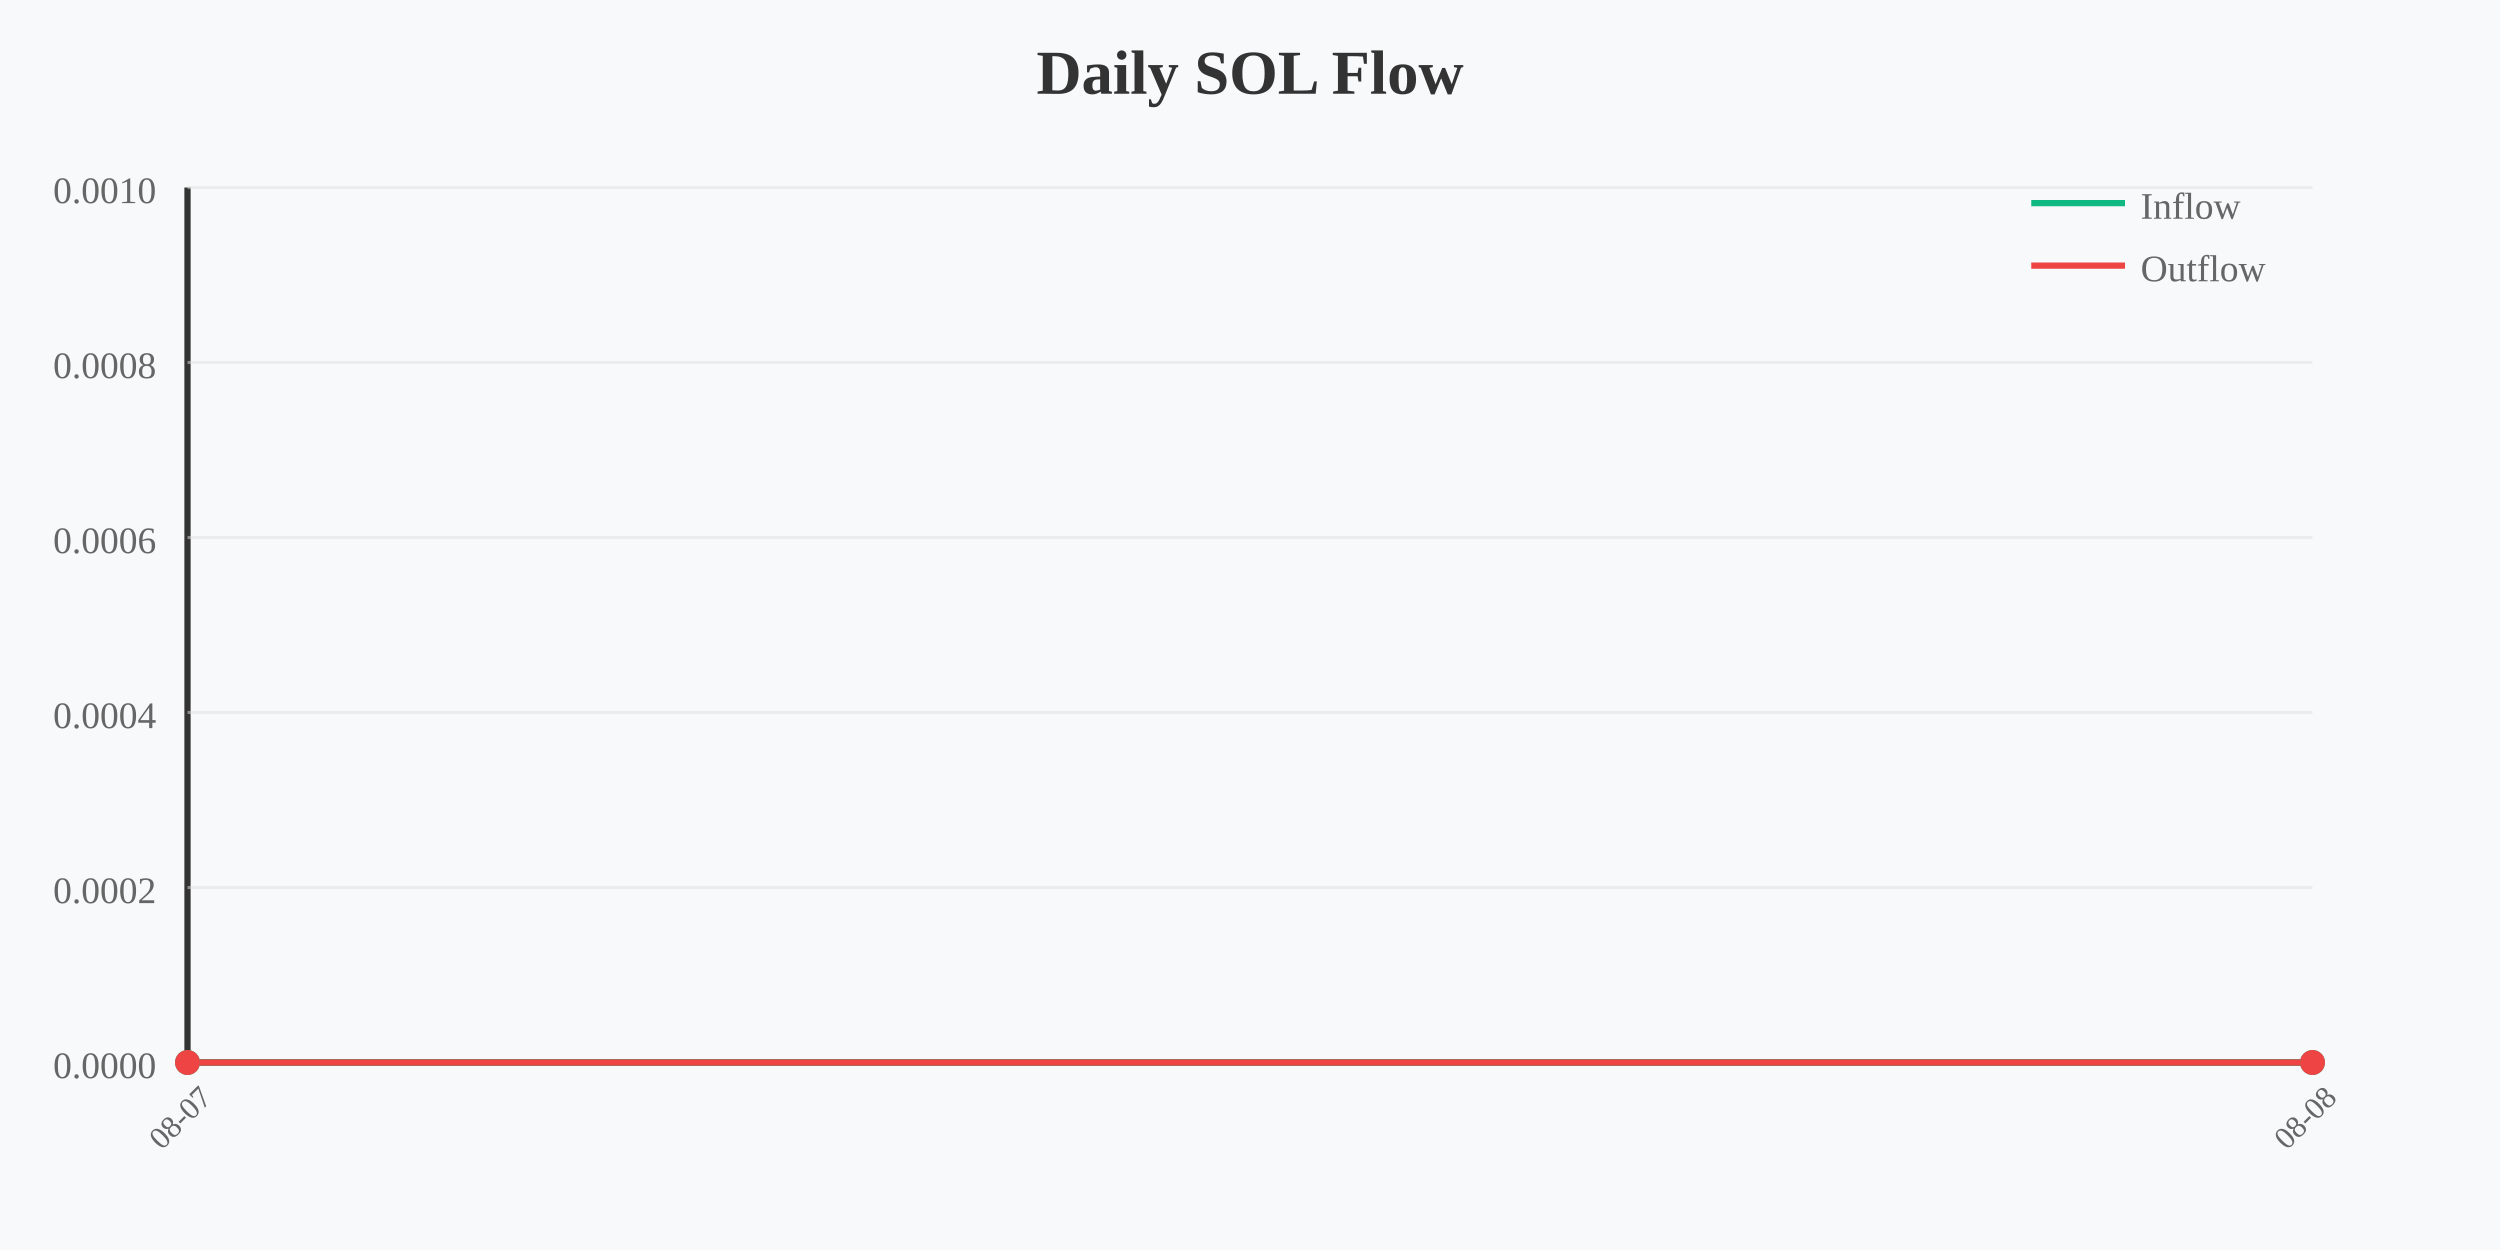
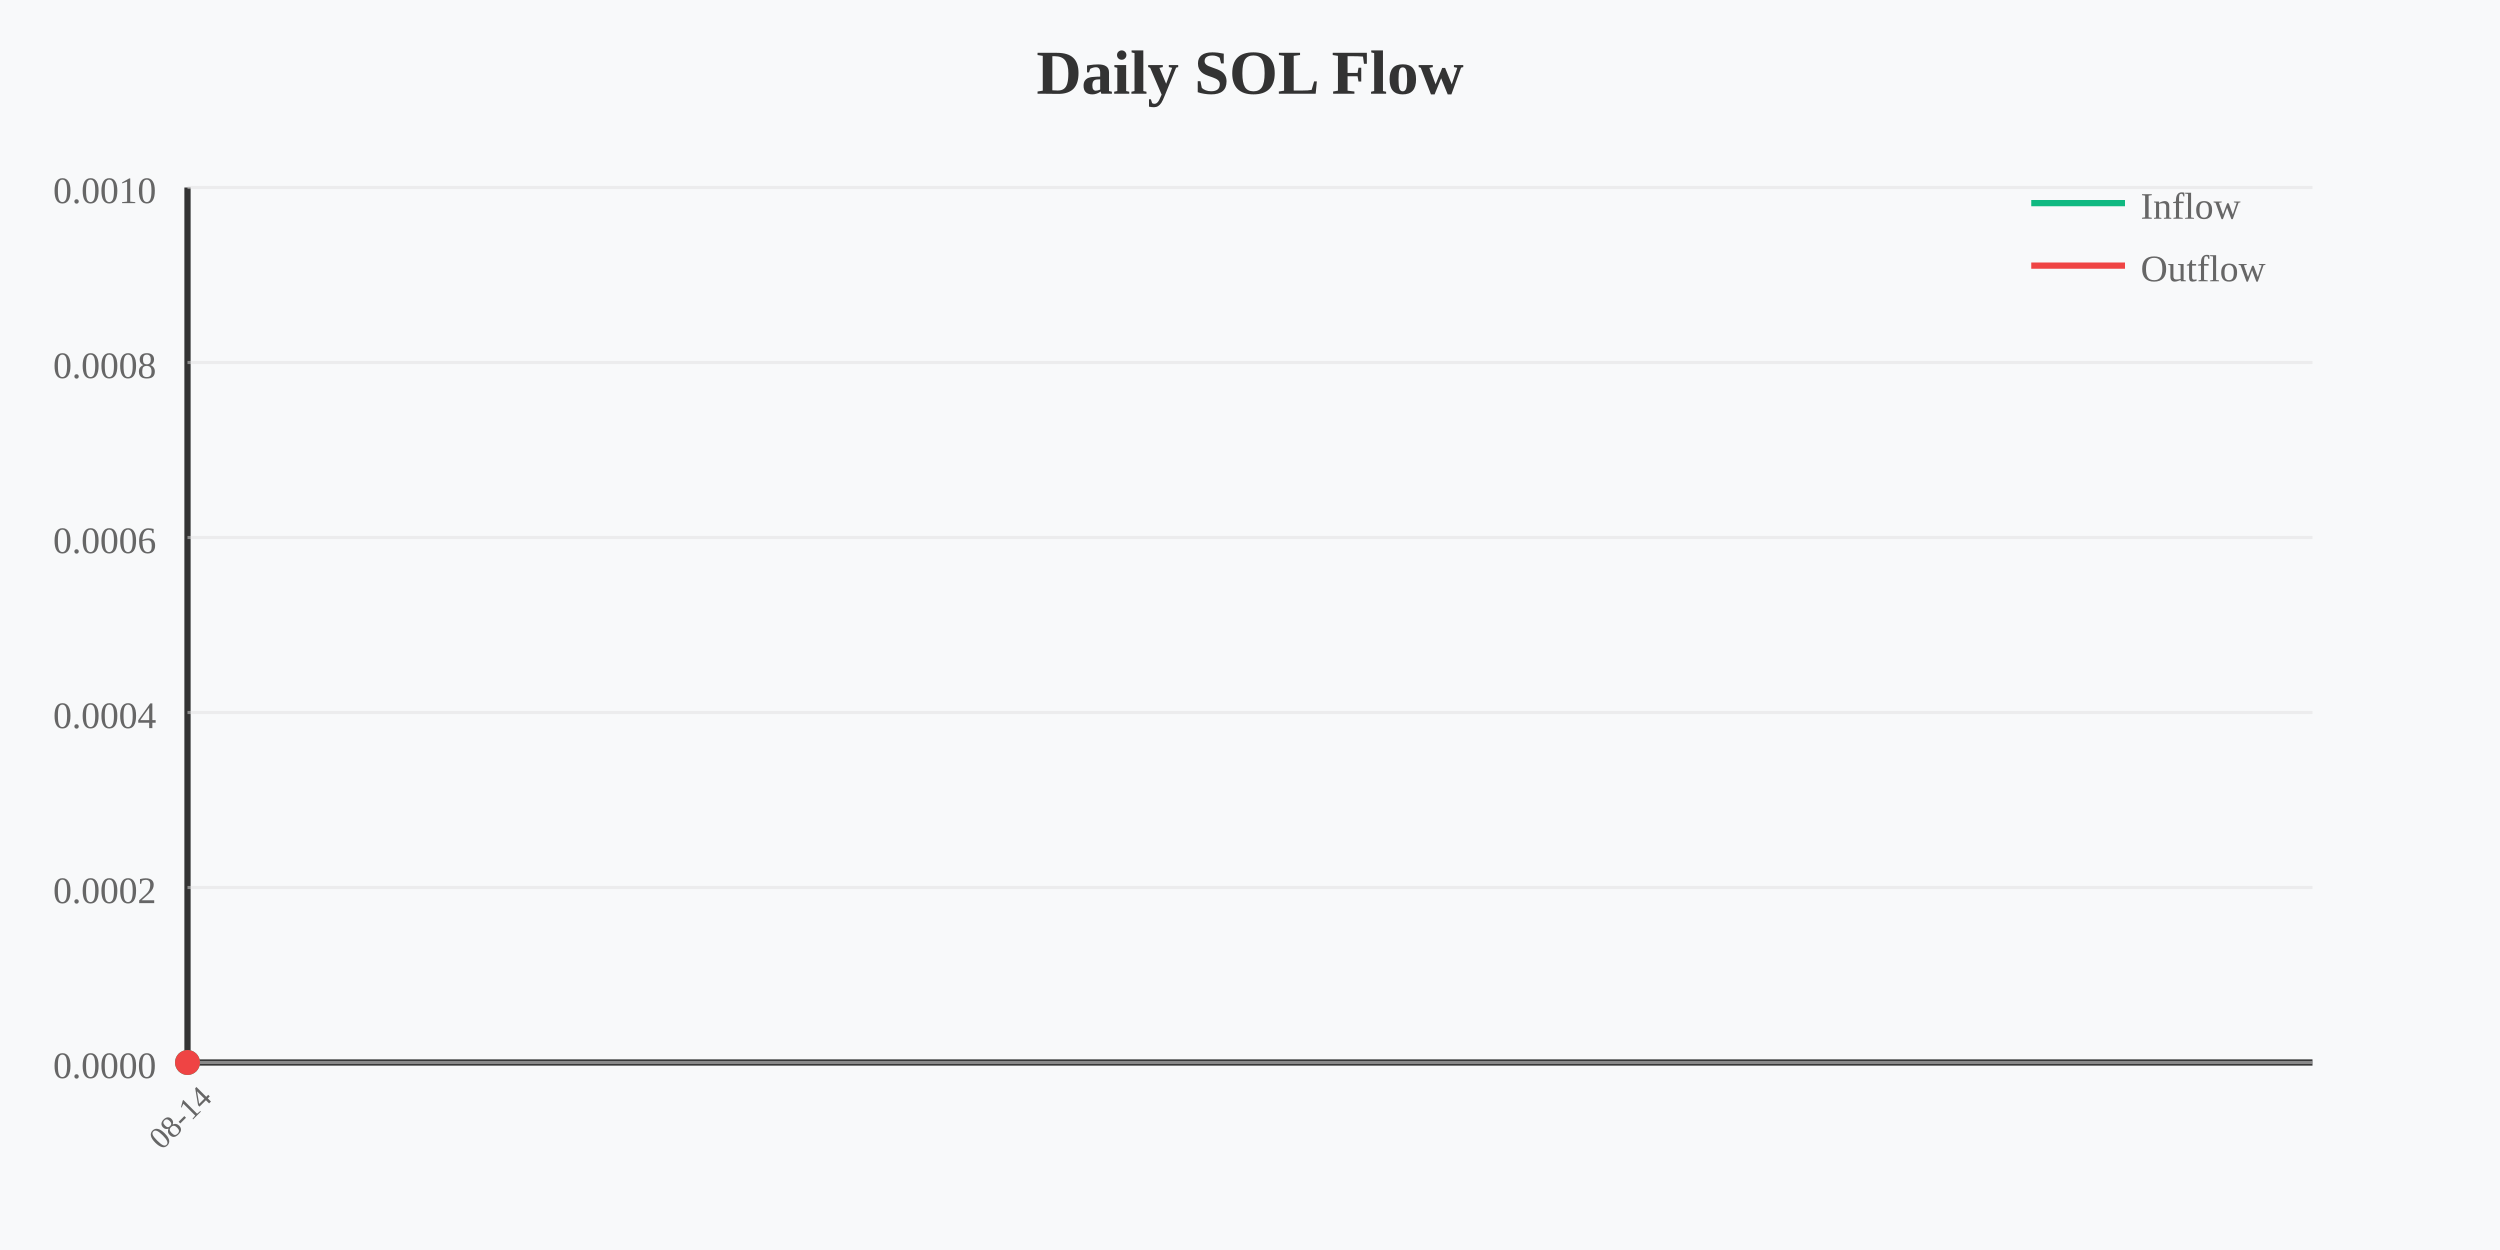
<svg xmlns="http://www.w3.org/2000/svg" width="800" height="400" viewBox="0 0 800 400">
  <rect width="800" height="400" fill="#f8f9fa" />
  <text x="400" y="30" text-anchor="middle" font-size="20" font-weight="bold" fill="#333">Daily SOL Flow</text>
  <line x1="60" y1="60" x2="60" y2="340" stroke="#333" stroke-width="2" />
  <line x1="60" y1="340" x2="740" y2="340" stroke="#333" stroke-width="2" />
  <text x="50" y="65" text-anchor="end" font-size="12" fill="#666">0.0010</text>
  <line x1="60" y1="60" x2="740" y2="60" stroke="#e0e0e0" stroke-width="1" opacity="0.5" />
  <text x="50" y="121" text-anchor="end" font-size="12" fill="#666">0.0008</text>
  <line x1="60" y1="116" x2="740" y2="116" stroke="#e0e0e0" stroke-width="1" opacity="0.5" />
  <text x="50" y="177" text-anchor="end" font-size="12" fill="#666">0.0006</text>
  <line x1="60" y1="172" x2="740" y2="172" stroke="#e0e0e0" stroke-width="1" opacity="0.5" />
  <text x="50" y="233" text-anchor="end" font-size="12" fill="#666">0.0004</text>
  <line x1="60" y1="228" x2="740" y2="228" stroke="#e0e0e0" stroke-width="1" opacity="0.5" />
  <text x="50" y="289" text-anchor="end" font-size="12" fill="#666">0.0002</text>
  <line x1="60" y1="284" x2="740" y2="284" stroke="#e0e0e0" stroke-width="1" opacity="0.5" />
  <text x="50" y="345" text-anchor="end" font-size="12" fill="#666">0.0000</text>
  <line x1="60" y1="340" x2="740" y2="340" stroke="#e0e0e0" stroke-width="1" opacity="0.5" />
-   <polyline points="60,340 740,340" fill="none" stroke="#10b981" stroke-width="2" />
-   <polyline points="60,340 740,340" fill="none" stroke="#ef4444" stroke-width="2" />
+   <polyline points="60,340" fill="none" stroke="#10b981" stroke-width="2" />
+   <polyline points="60,340" fill="none" stroke="#ef4444" stroke-width="2" />
  <circle cx="60" cy="340" r="4" fill="#10b981" />
  <circle cx="60" cy="340" r="4" fill="#ef4444" />
-   <text x="60" y="360" text-anchor="middle" font-size="10" fill="#666" transform="rotate(-45 60 360)">08-07</text>
-   <circle cx="740" cy="340" r="4" fill="#10b981" />
-   <circle cx="740" cy="340" r="4" fill="#ef4444" />
-   <text x="740" y="360" text-anchor="middle" font-size="10" fill="#666" transform="rotate(-45 740 360)">08-08</text>
+   <text x="60" y="360" text-anchor="middle" font-size="10" fill="#666" transform="rotate(-45 60 360)">08-14</text>
  <line x1="650" y1="65" x2="680" y2="65" stroke="#10b981" stroke-width="2" />
  <text x="685" y="70" font-size="12" fill="#666">Inflow</text>
  <line x1="650" y1="85" x2="680" y2="85" stroke="#ef4444" stroke-width="2" />
  <text x="685" y="90" font-size="12" fill="#666">Outflow</text>
</svg>
